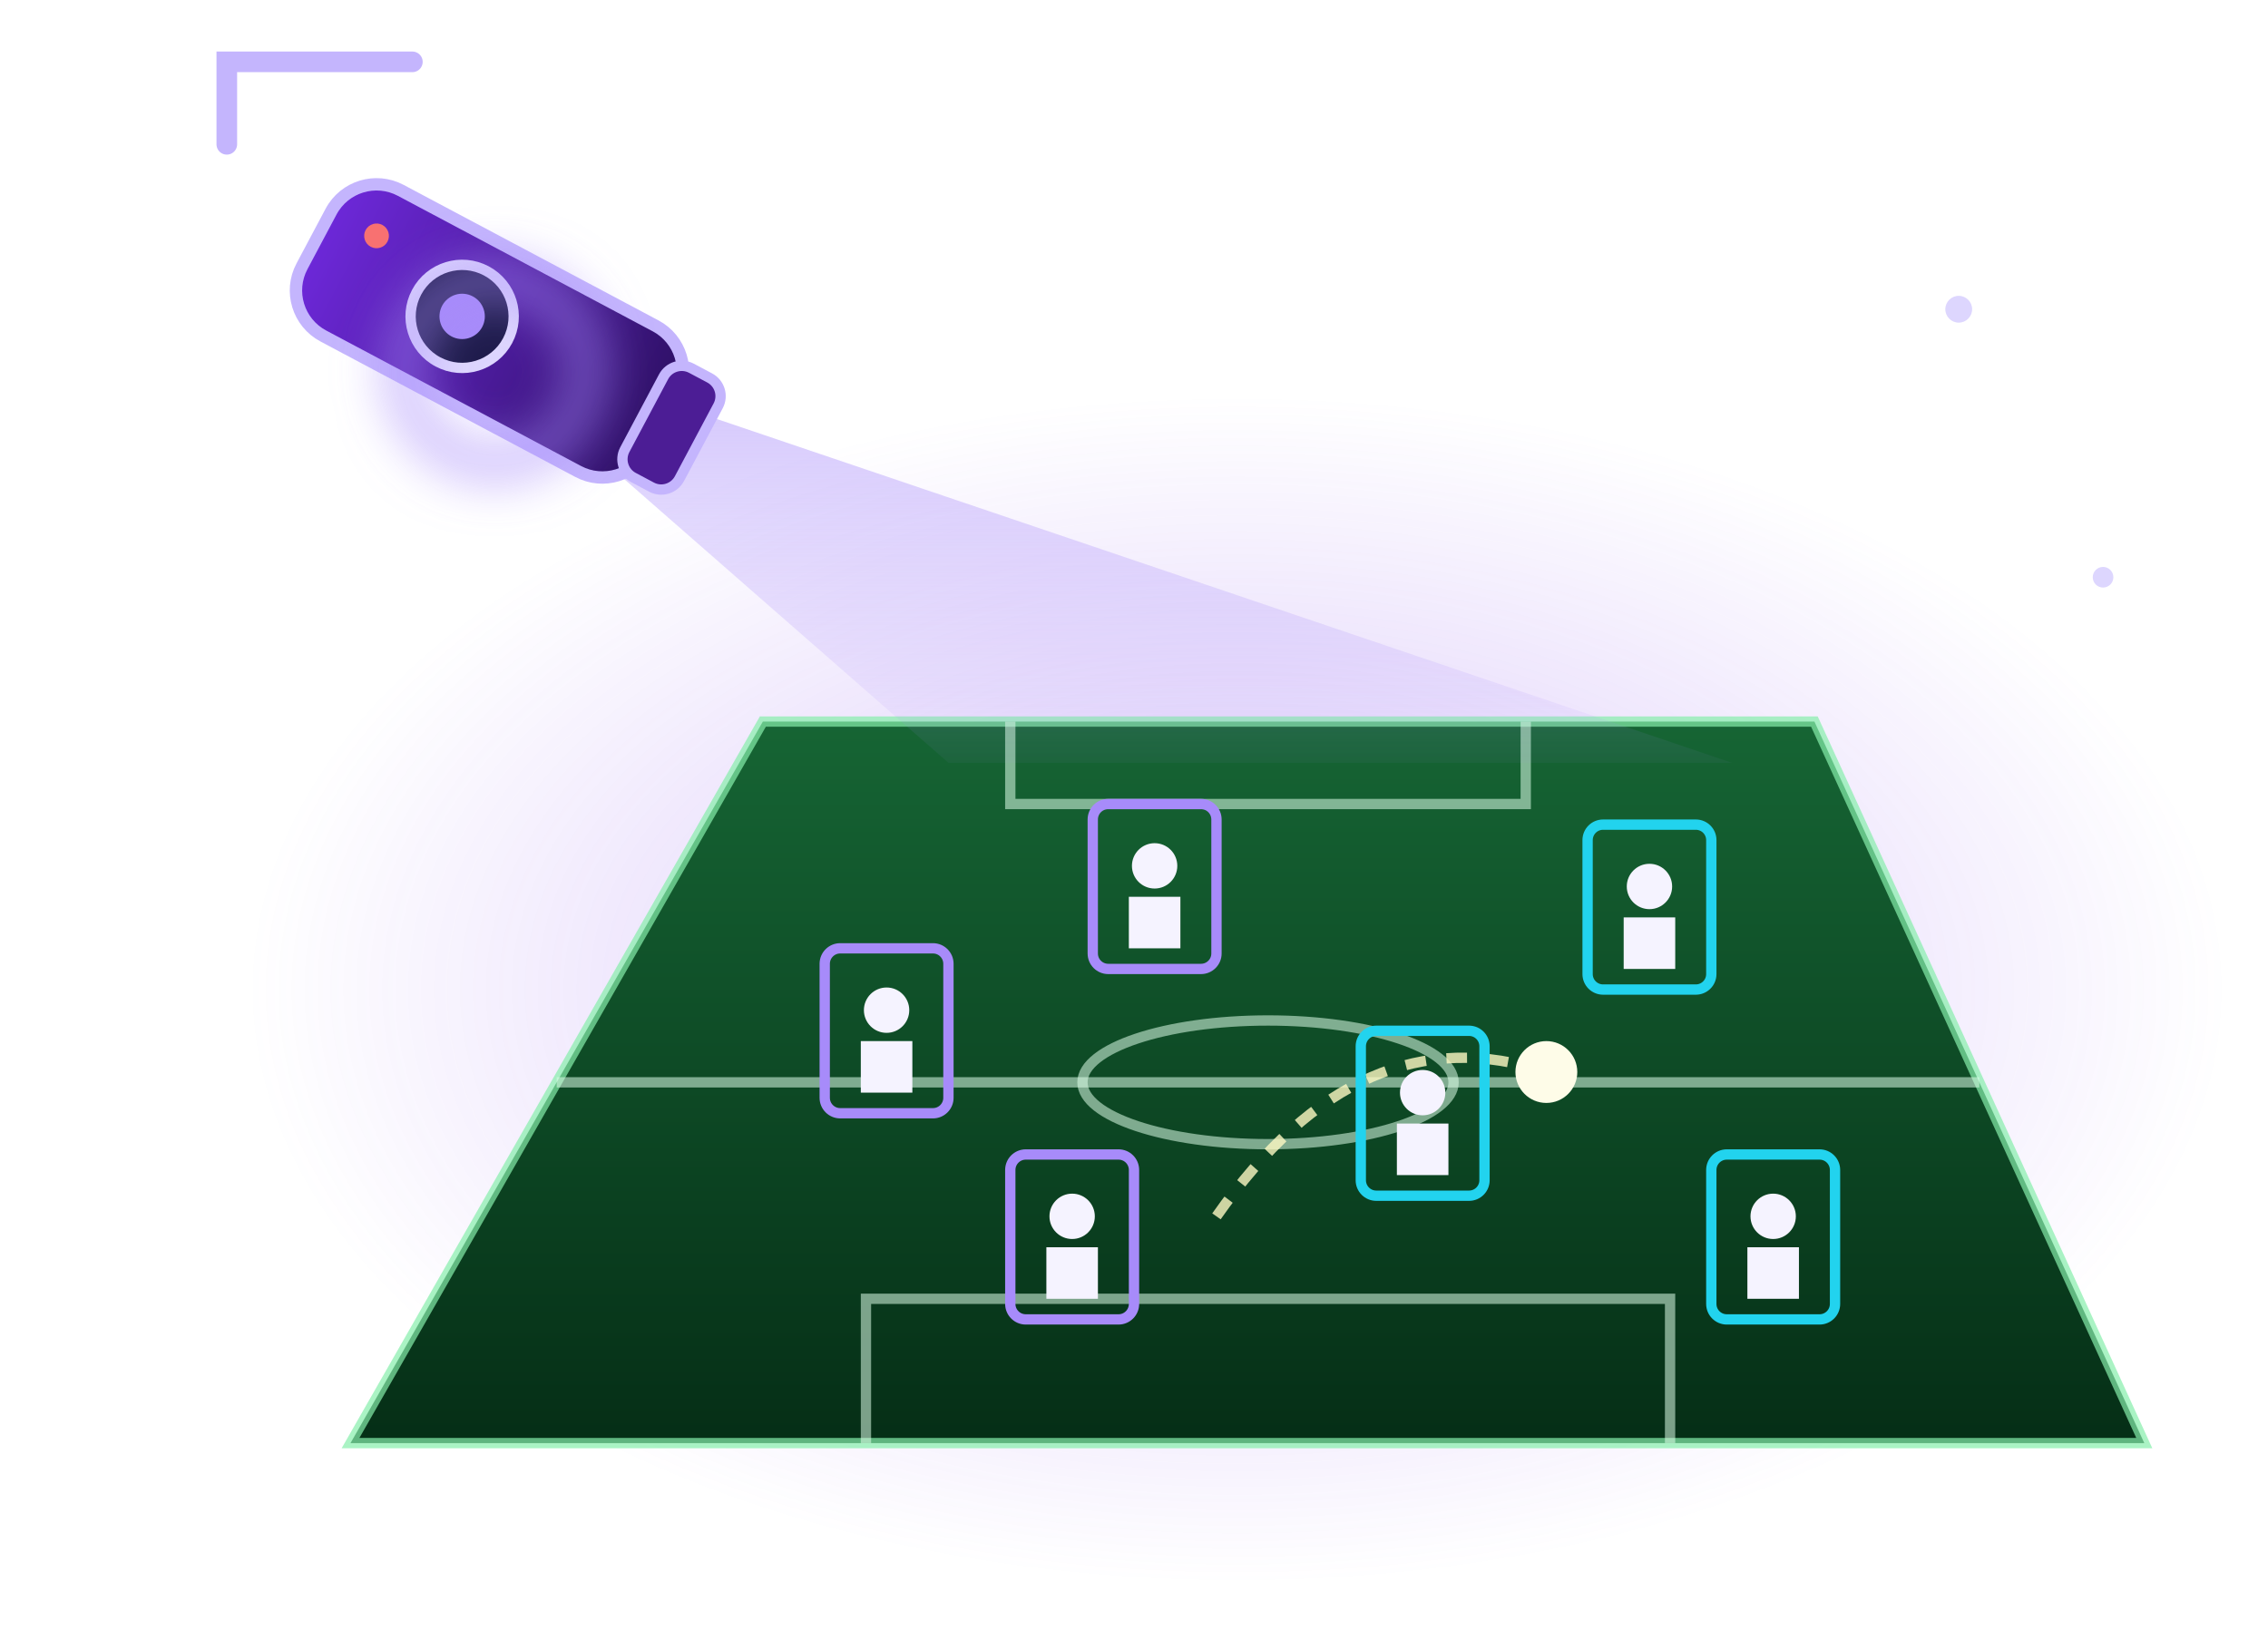
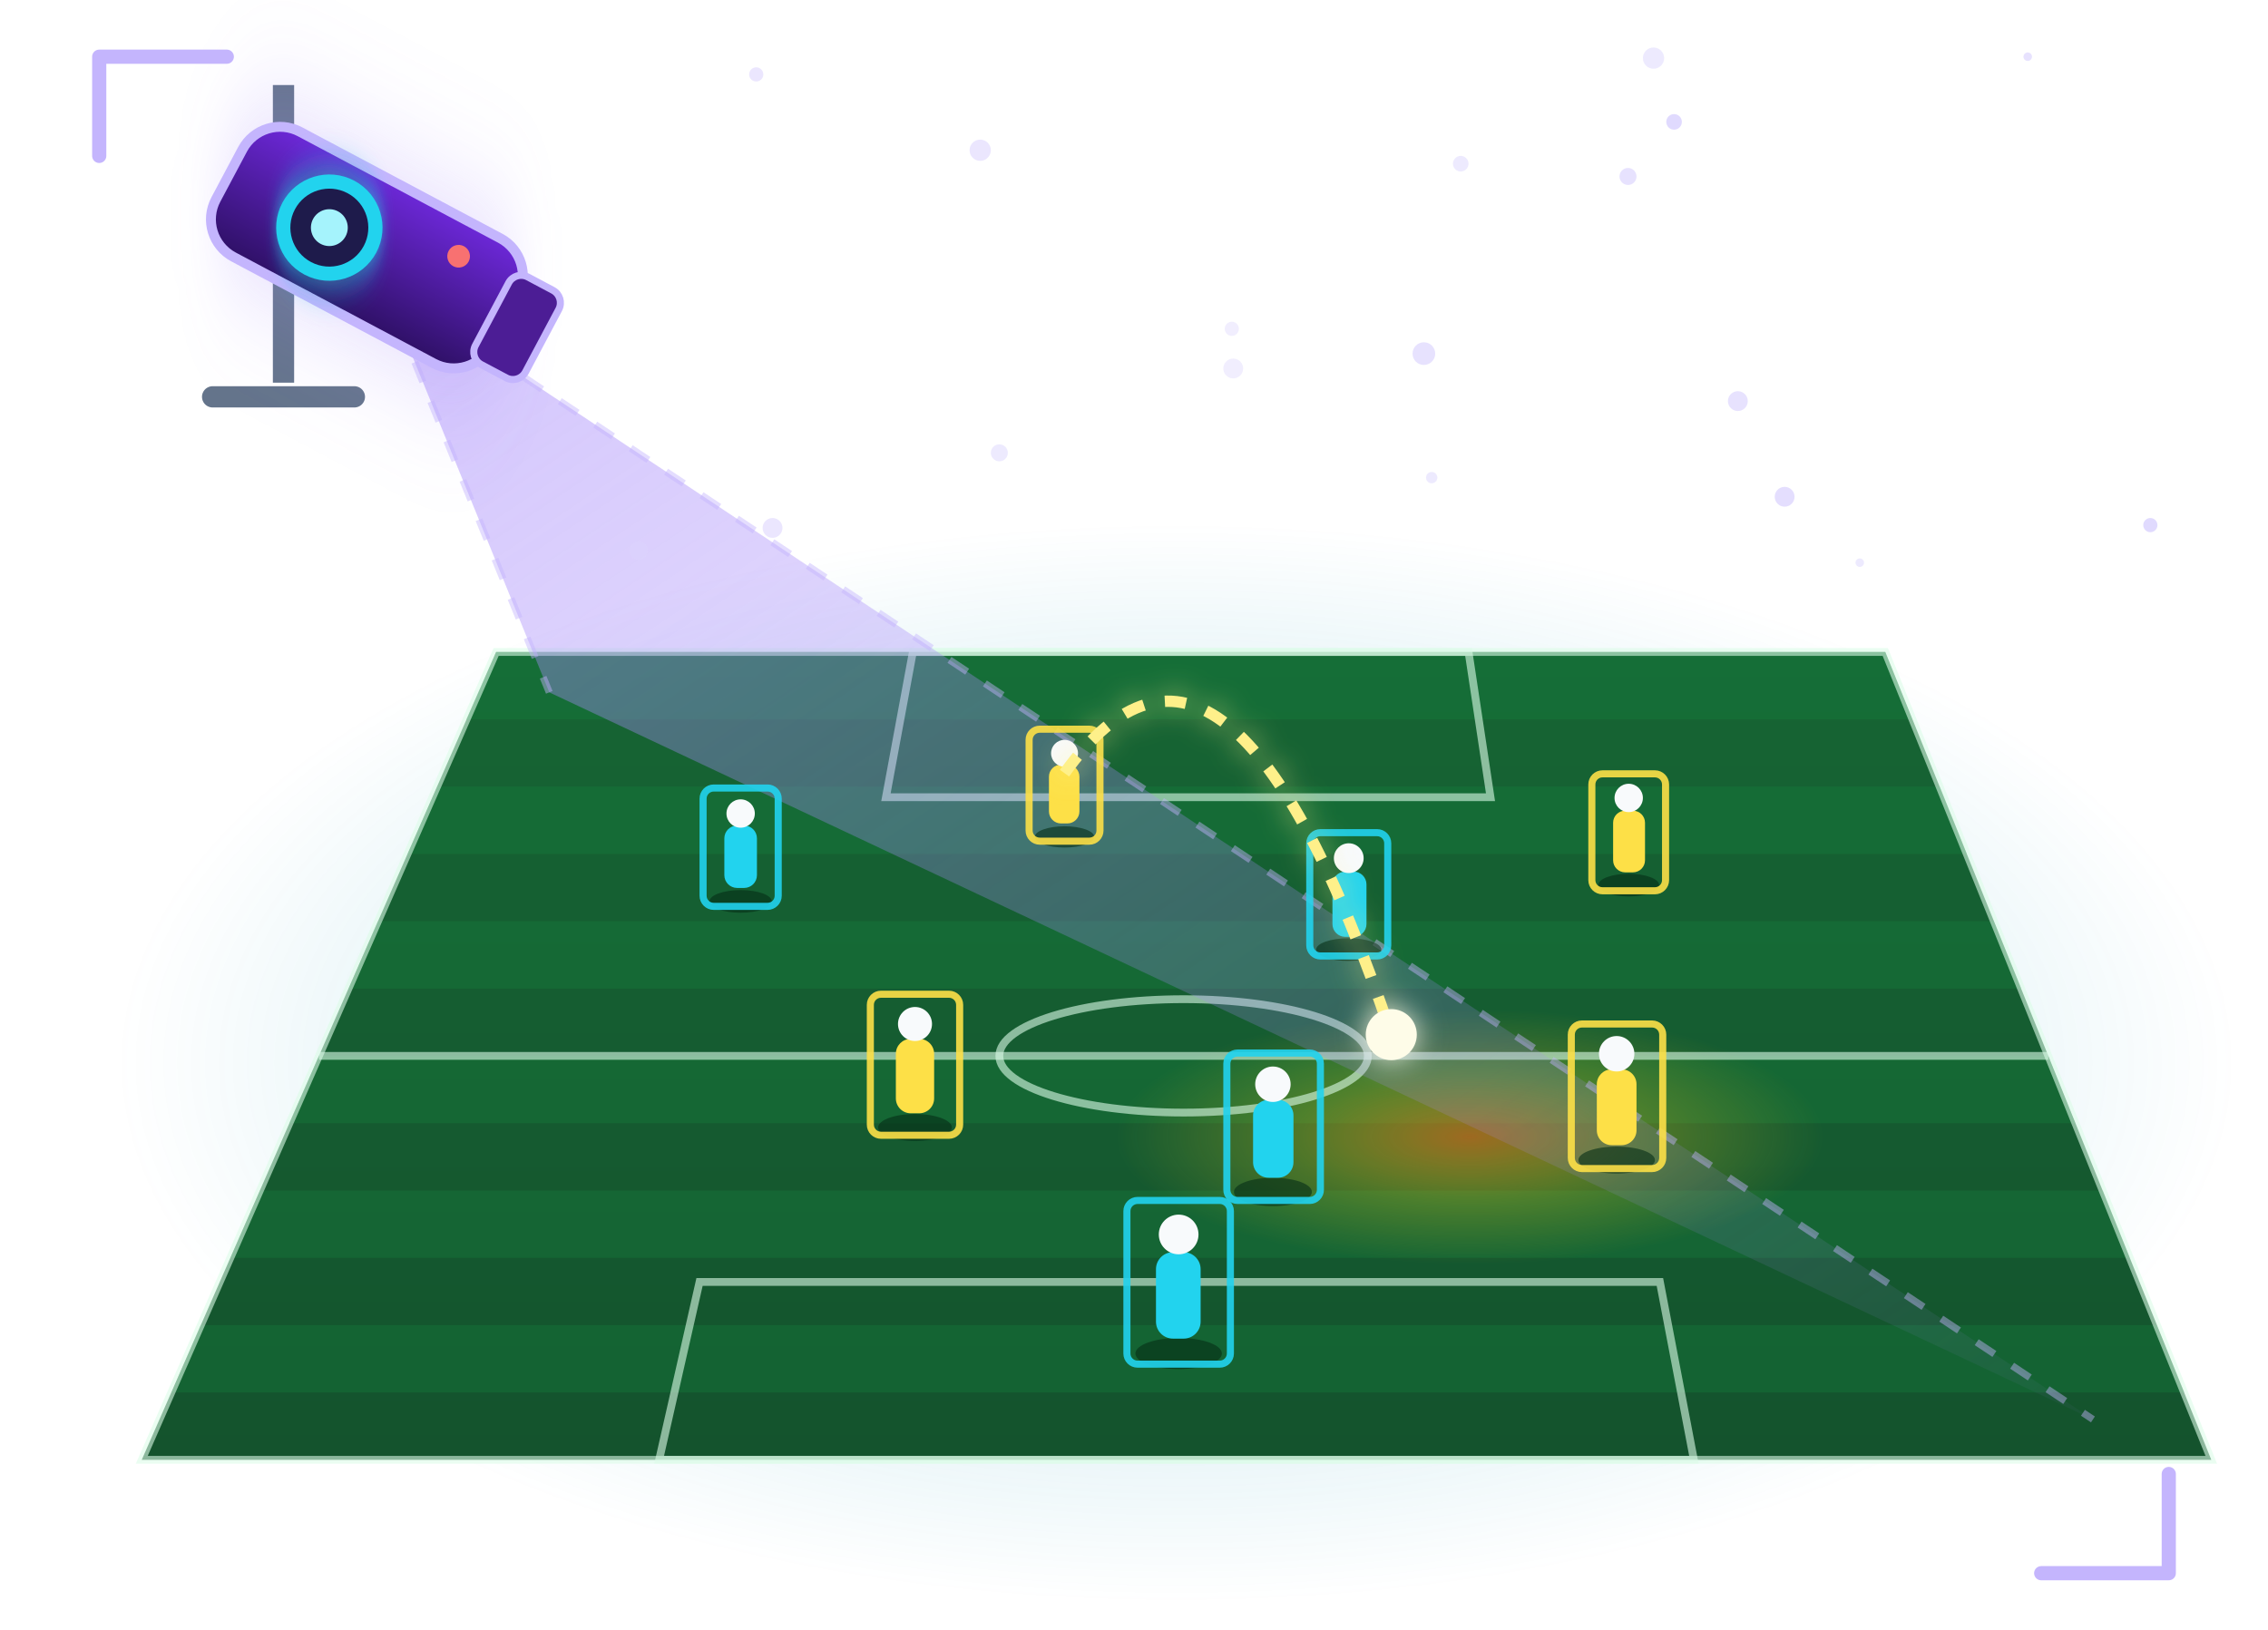
- <svg xmlns="http://www.w3.org/2000/svg" viewBox="0 0 220 160" width="220" height="160" fill="none">
+ <svg xmlns="http://www.w3.org/2000/svg" viewBox="0 0 320 230" width="320" height="230" fill="none">
  <defs>
-     <linearGradient id="pt" x1="0" y1="0" x2="0" y2="1">
+     <filter id="b1" x="-50%" y="-50%" width="200%" height="200%">
+       <feGaussianBlur stdDeviation="2" />
+     </filter>
+     <filter id="b3" x="-50%" y="-50%" width="200%" height="200%">
+       <feGaussianBlur stdDeviation="7" />
+     </filter>
+     <radialGradient id="halo" cx="0.5" cy="0.5" r="0.5">
+       <stop offset="0" stop-color="#7c3aed" stop-opacity="0.36" />
+       <stop offset="0.6" stop-color="#0891b2" stop-opacity="0.12" />
+       <stop offset="1" stop-color="#0891b2" stop-opacity="0" />
+     </radialGradient>
+     <linearGradient id="pitch" x1="0" y1="0" x2="0" y2="1">
      <stop offset="0" stop-color="#166534" />
-       <stop offset="1" stop-color="#052e16" />
+       <stop offset="1" stop-color="#14532d" />
    </linearGradient>
-     <linearGradient id="cam" x1="0" y1="0" x2="1" y2="0">
+     <radialGradient id="heat" cx="0.5" cy="0.5" r="0.5">
+       <stop offset="0" stop-color="#f97316" stop-opacity="0.6" />
+       <stop offset="0.5" stop-color="#facc15" stop-opacity="0.25" />
+       <stop offset="1" stop-color="#facc15" stop-opacity="0" />
+     </radialGradient>
+     <linearGradient id="cone" x1="0" y1="0" x2="1" y2="1">
+       <stop offset="0" stop-color="#a78bfa" stop-opacity=".5" />
+       <stop offset="1" stop-color="#a78bfa" stop-opacity=".04" />
+     </linearGradient>
+     <linearGradient id="cam" x1="0" y1="0" x2="0" y2="1">
      <stop offset="0" stop-color="#6d28d9" />
      <stop offset="1" stop-color="#2e1065" />
    </linearGradient>
-     <linearGradient id="cone" x1="0" y1="0" x2="0" y2="1">
-       <stop offset="0" stop-color="#a78bfa" stop-opacity=".55" />
-       <stop offset="1" stop-color="#a78bfa" stop-opacity=".05" />
-     </linearGradient>
-     <radialGradient id="halo">
-       <stop offset="0" stop-color="#7c3aed" stop-opacity="0.3" />
-       <stop offset="1" stop-color="#7c3aed" stop-opacity="0" />
-     </radialGradient>
-     <filter id="bl" x="-60%" y="-60%" width="220%" height="220%">
-       <feGaussianBlur stdDeviation="2.4" />
-     </filter>
  </defs>
-   <ellipse cx="120" cy="96" rx="96" ry="58" fill="url(#halo)" />
-   <path d="M34 140 L74 70 L176 70 L208 140 Z" fill="url(#pt)" stroke="#86efac" stroke-opacity=".7" />
-   <g stroke="#dcfce7" stroke-opacity=".55" stroke-width="1">
-     <path d="M54 105 H192" />
-     <ellipse cx="123" cy="105" rx="18" ry="6" />
-     <path d="M98 70 V78 H148 V70" />
-     <path d="M84 140 V126 H162 V140" />
+   <ellipse cx="166" cy="150" rx="150" ry="76" fill="url(#halo)" />
+   <polygon points="70,92 266,92 312,206 20,206" fill="url(#pitch)" />
+   <g fill="#15803d" fill-opacity=".35">
+     <polygon points="70,92 266,92 269.8,101.5 65.8,101.5" />
+     <polygon points="61.7,111 273.7,111 277.5,120.5 57.5,120.5" />
+     <polygon points="53.3,130 281.3,130 285.2,139.5 49.2,139.5" />
+     <polygon points="45,149 289,149 292.8,158.5 40.8,158.5" />
+     <polygon points="36.7,168 296.7,168 300.5,177.5 32.5,177.5" />
+     <polygon points="28.3,187 304.3,187 308.2,196.5 24.2,196.5" />
  </g>
-   <polygon points="44,32 92,74 168,74" fill="url(#cone)" />
-   <path d="M118 118 Q132 98 150 104" stroke="#fef9c3" stroke-opacity=".8" stroke-dasharray="2 2" />
-   <circle cx="150" cy="104" r="3" fill="#fefce8" />
-   <rect x="80" y="92" width="12" height="16" rx="1.5" stroke="#a78bfa" stroke-width="1" />
-   <circle cx="86" cy="98" r="2.2" fill="#f5f3ff" />
-   <path d="M83.5 106 V101 H88.5 V106" fill="#f5f3ff" />
-   <rect x="106" y="78" width="12" height="16" rx="1.5" stroke="#a78bfa" stroke-width="1" />
-   <circle cx="112" cy="84" r="2.2" fill="#f5f3ff" />
-   <path d="M109.5 92 V87 H114.5 V92" fill="#f5f3ff" />
-   <rect x="132" y="100" width="12" height="16" rx="1.5" stroke="#22d3ee" stroke-width="1" />
-   <circle cx="138" cy="106" r="2.2" fill="#f5f3ff" />
-   <path d="M135.5 114 V109 H140.5 V114" fill="#f5f3ff" />
-   <rect x="154" y="80" width="12" height="16" rx="1.5" stroke="#22d3ee" stroke-width="1" />
-   <circle cx="160" cy="86" r="2.2" fill="#f5f3ff" />
-   <path d="M157.5 94 V89 H162.5 V94" fill="#f5f3ff" />
-   <rect x="98" y="112" width="12" height="16" rx="1.5" stroke="#a78bfa" stroke-width="1" />
-   <circle cx="104" cy="118" r="2.2" fill="#f5f3ff" />
-   <path d="M101.5 126 V121 H106.5 V126" fill="#f5f3ff" />
-   <rect x="166" y="112" width="12" height="16" rx="1.5" stroke="#22d3ee" stroke-width="1" />
-   <circle cx="172" cy="118" r="2.2" fill="#f5f3ff" />
-   <path d="M169.5 126 V121 H174.5 V126" fill="#f5f3ff" />
-   <g transform="translate(36 26) rotate(28)">
-     <rect x="-6" y="-8" width="38" height="16" rx="5" fill="url(#cam)" stroke="#c4b5fd" stroke-width="1.2" />
-     <rect x="30" y="-6" width="6" height="12" rx="2" fill="#4c1d95" stroke="#c4b5fd" />
-     <circle cx="10" cy="0" r="5" fill="#1e1b4b" stroke="#ddd6fe" />
-     <circle cx="10" cy="0" r="2.2" fill="#a78bfa" />
-     <circle cx="-1" cy="-3" r="1.2" fill="#f87171" />
+   <ellipse cx="207.4" cy="160.4" rx="50" ry="18" fill="url(#heat)" />
+   <g stroke="#dcfce7" stroke-opacity=".6" stroke-width="1.1">
+     <polygon points="70,92 266,92 312,206 20,206" />
+     <path d="M45 149 L289 149" />
+     <polygon points="128.8,92 207.2,92 210.3,112.5 125,112.5" />
+     <polygon points="93,206 239,206 234.2,180.9 98.7,180.9" />
+     <ellipse cx="167" cy="149" rx="26" ry="8" />
  </g>
-   <path d="M22 14 V6 H40" stroke="#c4b5fd" stroke-width="2" stroke-linecap="round" />
-   <circle cx="48" cy="36" r="9" stroke="#a78bfa" stroke-width="3" filter="url(#bl)" opacity=".7" />
-   <g fill="#ddd6fe">
-     <circle cx="190" cy="30" r="1.3" />
-     <circle cx="204" cy="56" r="1" />
+   <polygon points="54,40 77.5,97.7 295.3,200.3" fill="url(#cone)" />
+   <path d="M54 40 L77.5 97.7 M54 40 L295.3 200.3" stroke="#c4b5fd" stroke-opacity=".45" stroke-dasharray="3 3" />
+   <ellipse cx="104.5" cy="127.2" rx="4.4" ry="1.6" fill="#052e16" fill-opacity=".6" />
+   <rect x="102.2" y="116.5" width="4.6" height="8.8" rx="1.8" fill="#22d3ee" />
+   <circle cx="104.5" cy="114.8" r="2" fill="#f8fafc" />
+   <rect x="99.2" y="111.2" width="10.6" height="16.7" rx="1.5" stroke="#22d3ee" stroke-width="1" stroke-opacity=".9" />
+   <ellipse cx="150.2" cy="118.1" rx="4.2" ry="1.5" fill="#052e16" fill-opacity=".6" />
+   <rect x="148" y="107.9" width="4.3" height="8.3" rx="1.7" fill="#fde047" />
+   <circle cx="150.2" cy="106.3" r="1.9" fill="#f8fafc" />
+   <rect x="145.2" y="102.9" width="10" height="15.8" rx="1.5" stroke="#fde047" stroke-width="1" stroke-opacity=".9" />
+   <ellipse cx="190.3" cy="134" rx="4.6" ry="1.6" fill="#052e16" fill-opacity=".6" />
+   <rect x="188" y="123" width="4.8" height="9.2" rx="1.8" fill="#22d3ee" />
+   <circle cx="190.3" cy="121.1" r="2.1" fill="#f8fafc" />
+   <rect x="184.8" y="117.5" width="11" height="17.4" rx="1.5" stroke="#22d3ee" stroke-width="1" stroke-opacity=".9" />
+   <ellipse cx="229.8" cy="124.9" rx="4.3" ry="1.6" fill="#052e16" fill-opacity=".6" />
+   <rect x="227.6" y="114.4" width="4.5" height="8.7" rx="1.7" fill="#fde047" />
+   <circle cx="229.8" cy="112.6" r="2" fill="#f8fafc" />
+   <rect x="224.6" y="109.2" width="10.4" height="16.5" rx="1.5" stroke="#fde047" stroke-width="1" stroke-opacity=".9" />
+   <ellipse cx="129.1" cy="159.1" rx="5.2" ry="1.9" fill="#052e16" fill-opacity=".6" />
+   <rect x="126.4" y="146.6" width="5.4" height="10.5" rx="2.1" fill="#fde047" />
+   <circle cx="129.1" cy="144.5" r="2.4" fill="#f8fafc" />
+   <rect x="122.8" y="140.3" width="12.6" height="19.9" rx="1.5" stroke="#fde047" stroke-width="1" stroke-opacity=".9" />
+   <ellipse cx="179.6" cy="168.2" rx="5.5" ry="2" fill="#052e16" fill-opacity=".6" />
+   <rect x="176.8" y="155.2" width="5.7" height="11" rx="2.2" fill="#22d3ee" />
+   <circle cx="179.6" cy="153" r="2.5" fill="#f8fafc" />
+   <rect x="173.1" y="148.6" width="13.2" height="20.8" rx="1.5" stroke="#22d3ee" stroke-width="1" stroke-opacity=".9" />
+   <ellipse cx="228.1" cy="163.7" rx="5.4" ry="1.9" fill="#052e16" fill-opacity=".6" />
+   <rect x="225.3" y="150.9" width="5.6" height="10.7" rx="2.1" fill="#fde047" />
+   <circle cx="228.1" cy="148.7" r="2.5" fill="#f8fafc" />
+   <rect x="221.7" y="144.5" width="12.9" height="20.4" rx="1.5" stroke="#fde047" stroke-width="1" stroke-opacity=".9" />
+   <ellipse cx="166.3" cy="191" rx="6.1" ry="2.2" fill="#052e16" fill-opacity=".6" />
+   <rect x="163.1" y="176.7" width="6.3" height="12.2" rx="2.4" fill="#22d3ee" />
+   <circle cx="166.3" cy="174.2" r="2.8" fill="#f8fafc" />
+   <rect x="159" y="169.4" width="14.6" height="23.1" rx="1.5" stroke="#22d3ee" stroke-width="1" stroke-opacity=".9" />
+   <g filter="url(#b1)" opacity="0.9">
+     <path d="M150.2 109.1 Q173.2 77.1 196.3 146" stroke="#fef08a" stroke-width="1.6" stroke-dasharray="3 3" />
+     <circle cx="196.3" cy="146" r="3.6" fill="#fefce8" />
  </g>
+   <path d="M150.2 109.1 Q173.2 77.1 196.3 146" stroke="#fef08a" stroke-width="1.6" stroke-dasharray="3 3" />
+   <circle cx="196.3" cy="146" r="3.6" fill="#fefce8" />
+   <path d="M40 12 V54" stroke="#64748b" stroke-width="3" />
+   <path d="M30 56 h20" stroke="#64748b" stroke-width="3" stroke-linecap="round" />
+   <g transform="rotate(28 50 34)">
+     <rect x="30" y="24" width="44" height="20" rx="6" fill="#a78bfa" fill-opacity=".35" filter="url(#b3)" />
+     <rect x="30" y="24" width="44" height="20" rx="6" fill="url(#cam)" stroke="#c4b5fd" stroke-width="1.4" />
+     <rect x="72" y="27" width="8" height="14" rx="2" fill="#4c1d95" stroke="#c4b5fd" />
+     <g filter="url(#b1)" opacity="0.9">
+       <circle cx="46" cy="34" r="6.5" fill="#1e1b4b" stroke="#22d3ee" stroke-width="2" />
+       <circle cx="46" cy="34" r="2.6" fill="#a5f3fc" />
+     </g>
+     <circle cx="46" cy="34" r="6.5" fill="#1e1b4b" stroke="#22d3ee" stroke-width="2" />
+     <circle cx="46" cy="34" r="2.6" fill="#a5f3fc" />
+     <circle cx="64" cy="29" r="1.6" fill="#f87171" />
+   </g>
+   <path d="M14 8 h18 M14 8 v14" stroke="#c4b5fd" stroke-width="2" stroke-linecap="round" />
+   <path d="M306 222 h-18 M306 222 v-14" stroke="#c4b5fd" stroke-width="2" stroke-linecap="round" />
+   <circle cx="90.1" cy="77.7" r="1.3" fill="#ddd6fe" fill-opacity="0.4" />
+   <circle cx="138.3" cy="21.2" r="1.5" fill="#ddd6fe" fill-opacity="0.6" />
+   <circle cx="174" cy="52" r="1.4" fill="#ddd6fe" fill-opacity="0.4" />
+   <circle cx="303.4" cy="74.1" r="1" fill="#ddd6fe" fill-opacity="0.9" />
+   <circle cx="245.2" cy="56.6" r="1.4" fill="#ddd6fe" fill-opacity="0.7" />
+   <circle cx="233.3" cy="8.2" r="1.5" fill="#ddd6fe" fill-opacity="0.5" />
+   <circle cx="141" cy="63.9" r="1.2" fill="#ddd6fe" fill-opacity="0.5" />
+   <circle cx="206.1" cy="23.1" r="1.1" fill="#ddd6fe" fill-opacity="0.5" />
+   <circle cx="262.4" cy="79.4" r="0.6" fill="#ddd6fe" fill-opacity="0.5" />
+   <circle cx="202" cy="67.4" r="0.8" fill="#ddd6fe" fill-opacity="0.5" />
+   <circle cx="200.9" cy="49.9" r="1.6" fill="#ddd6fe" fill-opacity="0.7" />
+   <circle cx="106.7" cy="10.5" r="1" fill="#ddd6fe" fill-opacity="0.6" />
+   <circle cx="229.7" cy="24.9" r="1.2" fill="#ddd6fe" fill-opacity="0.7" />
+   <circle cx="251.8" cy="70.1" r="1.4" fill="#ddd6fe" fill-opacity="0.8" />
+   <circle cx="173.8" cy="46.4" r="1" fill="#ddd6fe" fill-opacity="0.4" />
+   <circle cx="109" cy="74.5" r="1.4" fill="#ddd6fe" fill-opacity="0.6" />
+   <circle cx="286.1" cy="8" r="0.6" fill="#ddd6fe" fill-opacity="0.7" />
+   <circle cx="236.2" cy="17.2" r="1.1" fill="#ddd6fe" fill-opacity="0.9" />
</svg>
